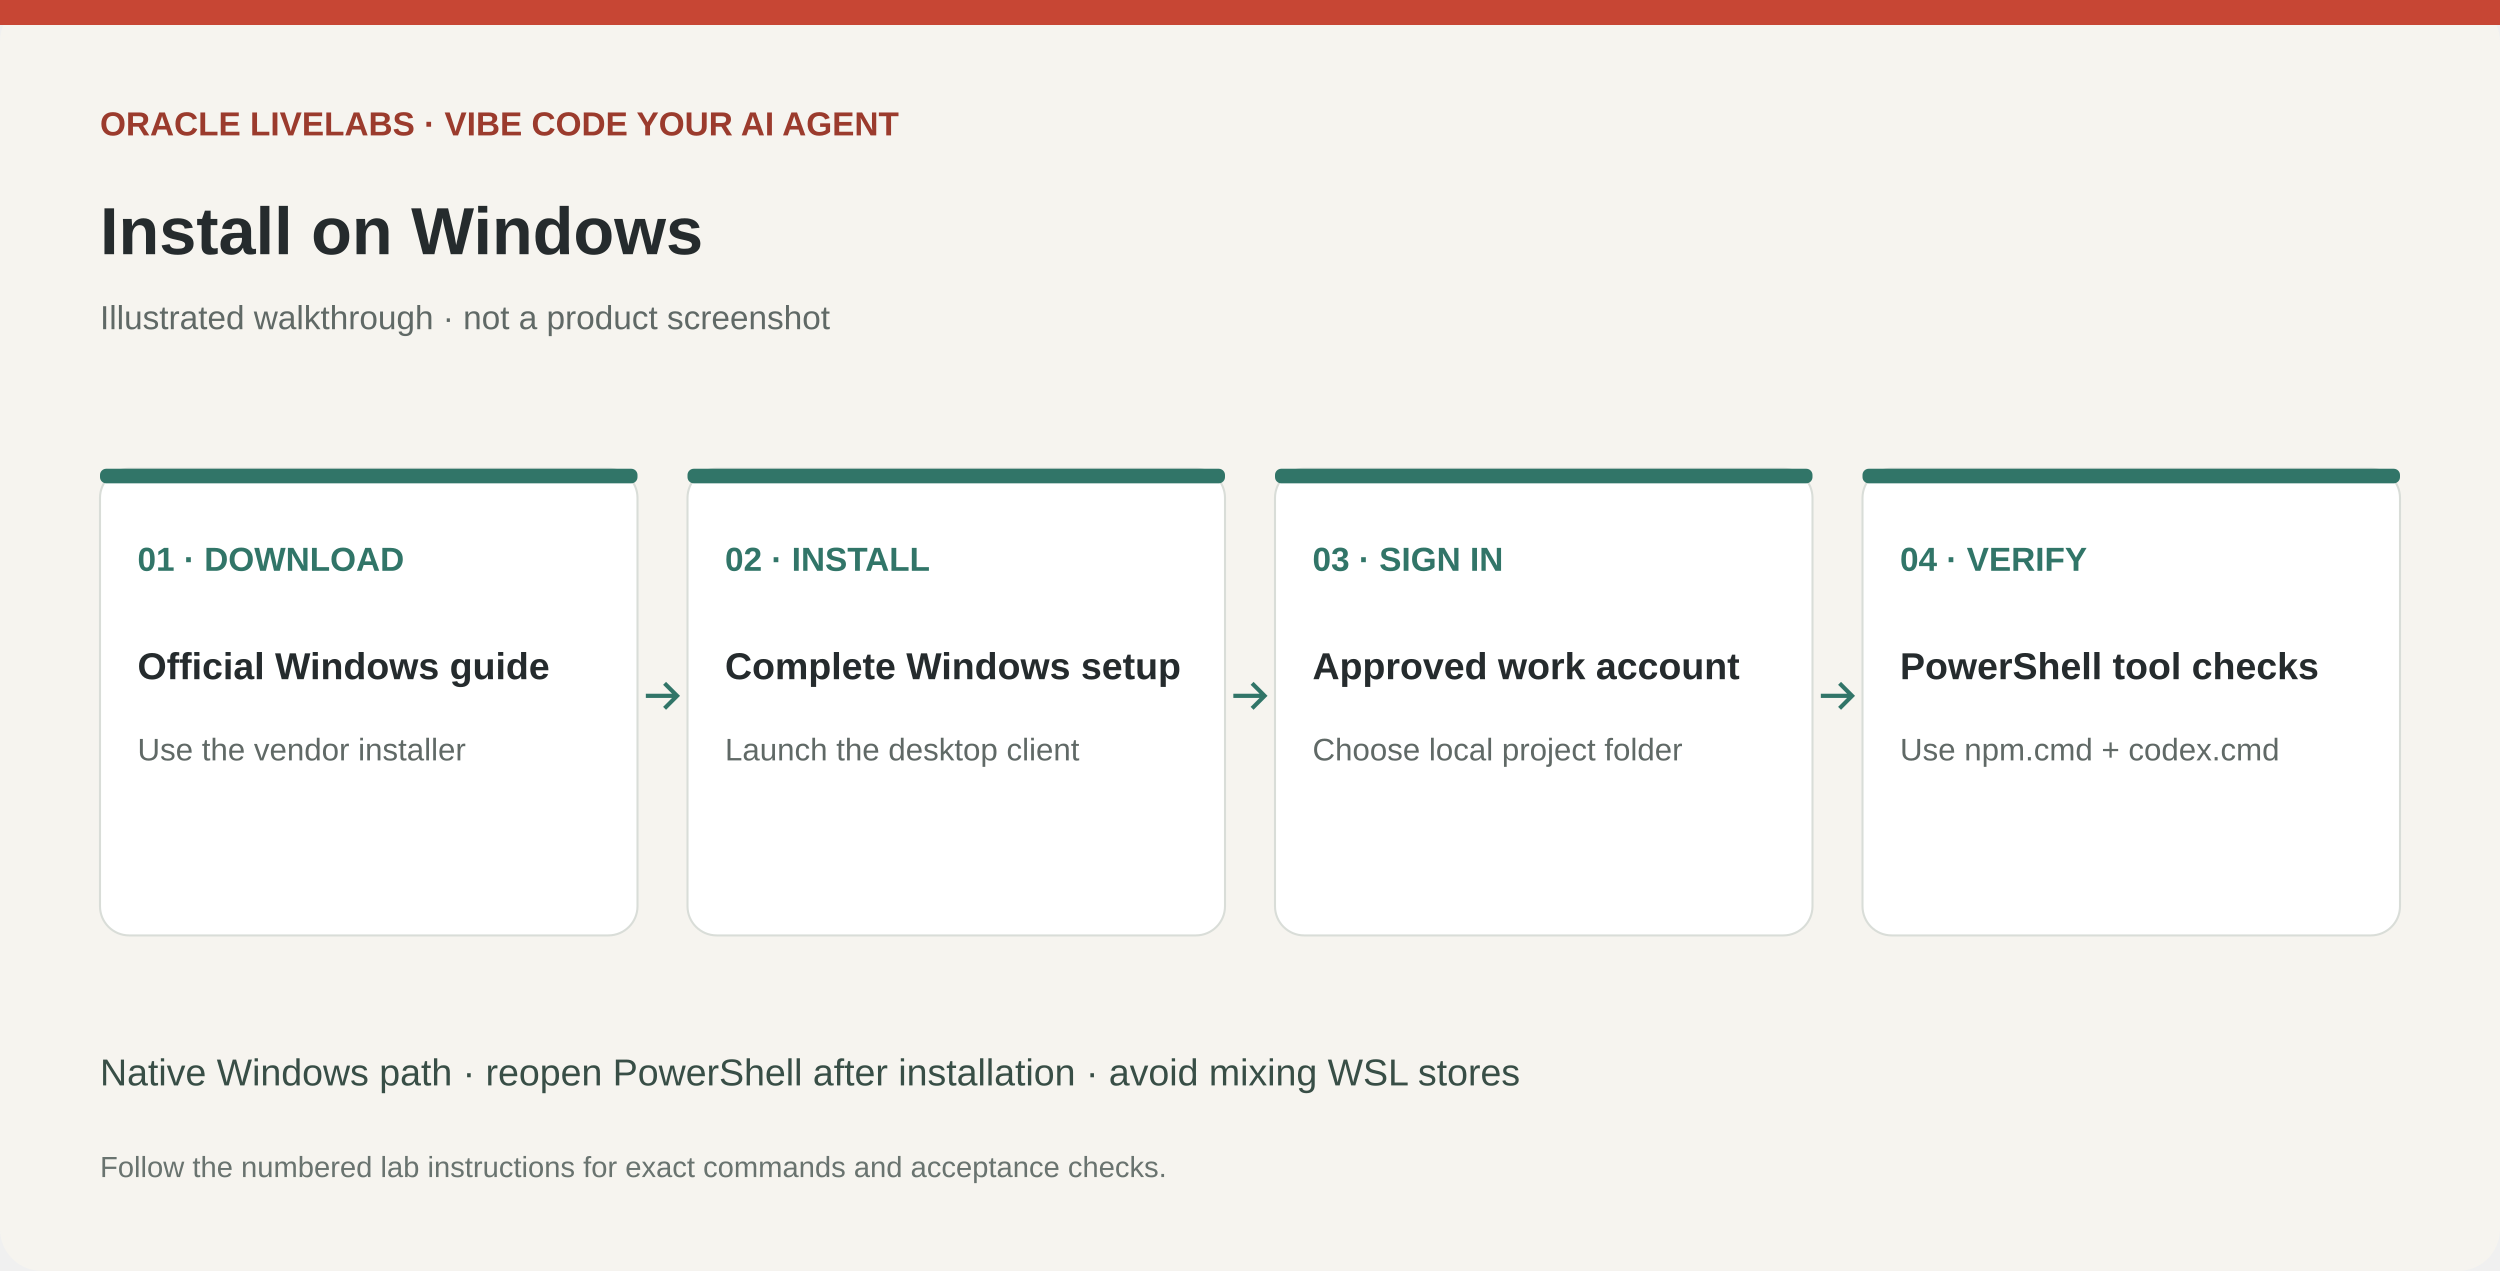
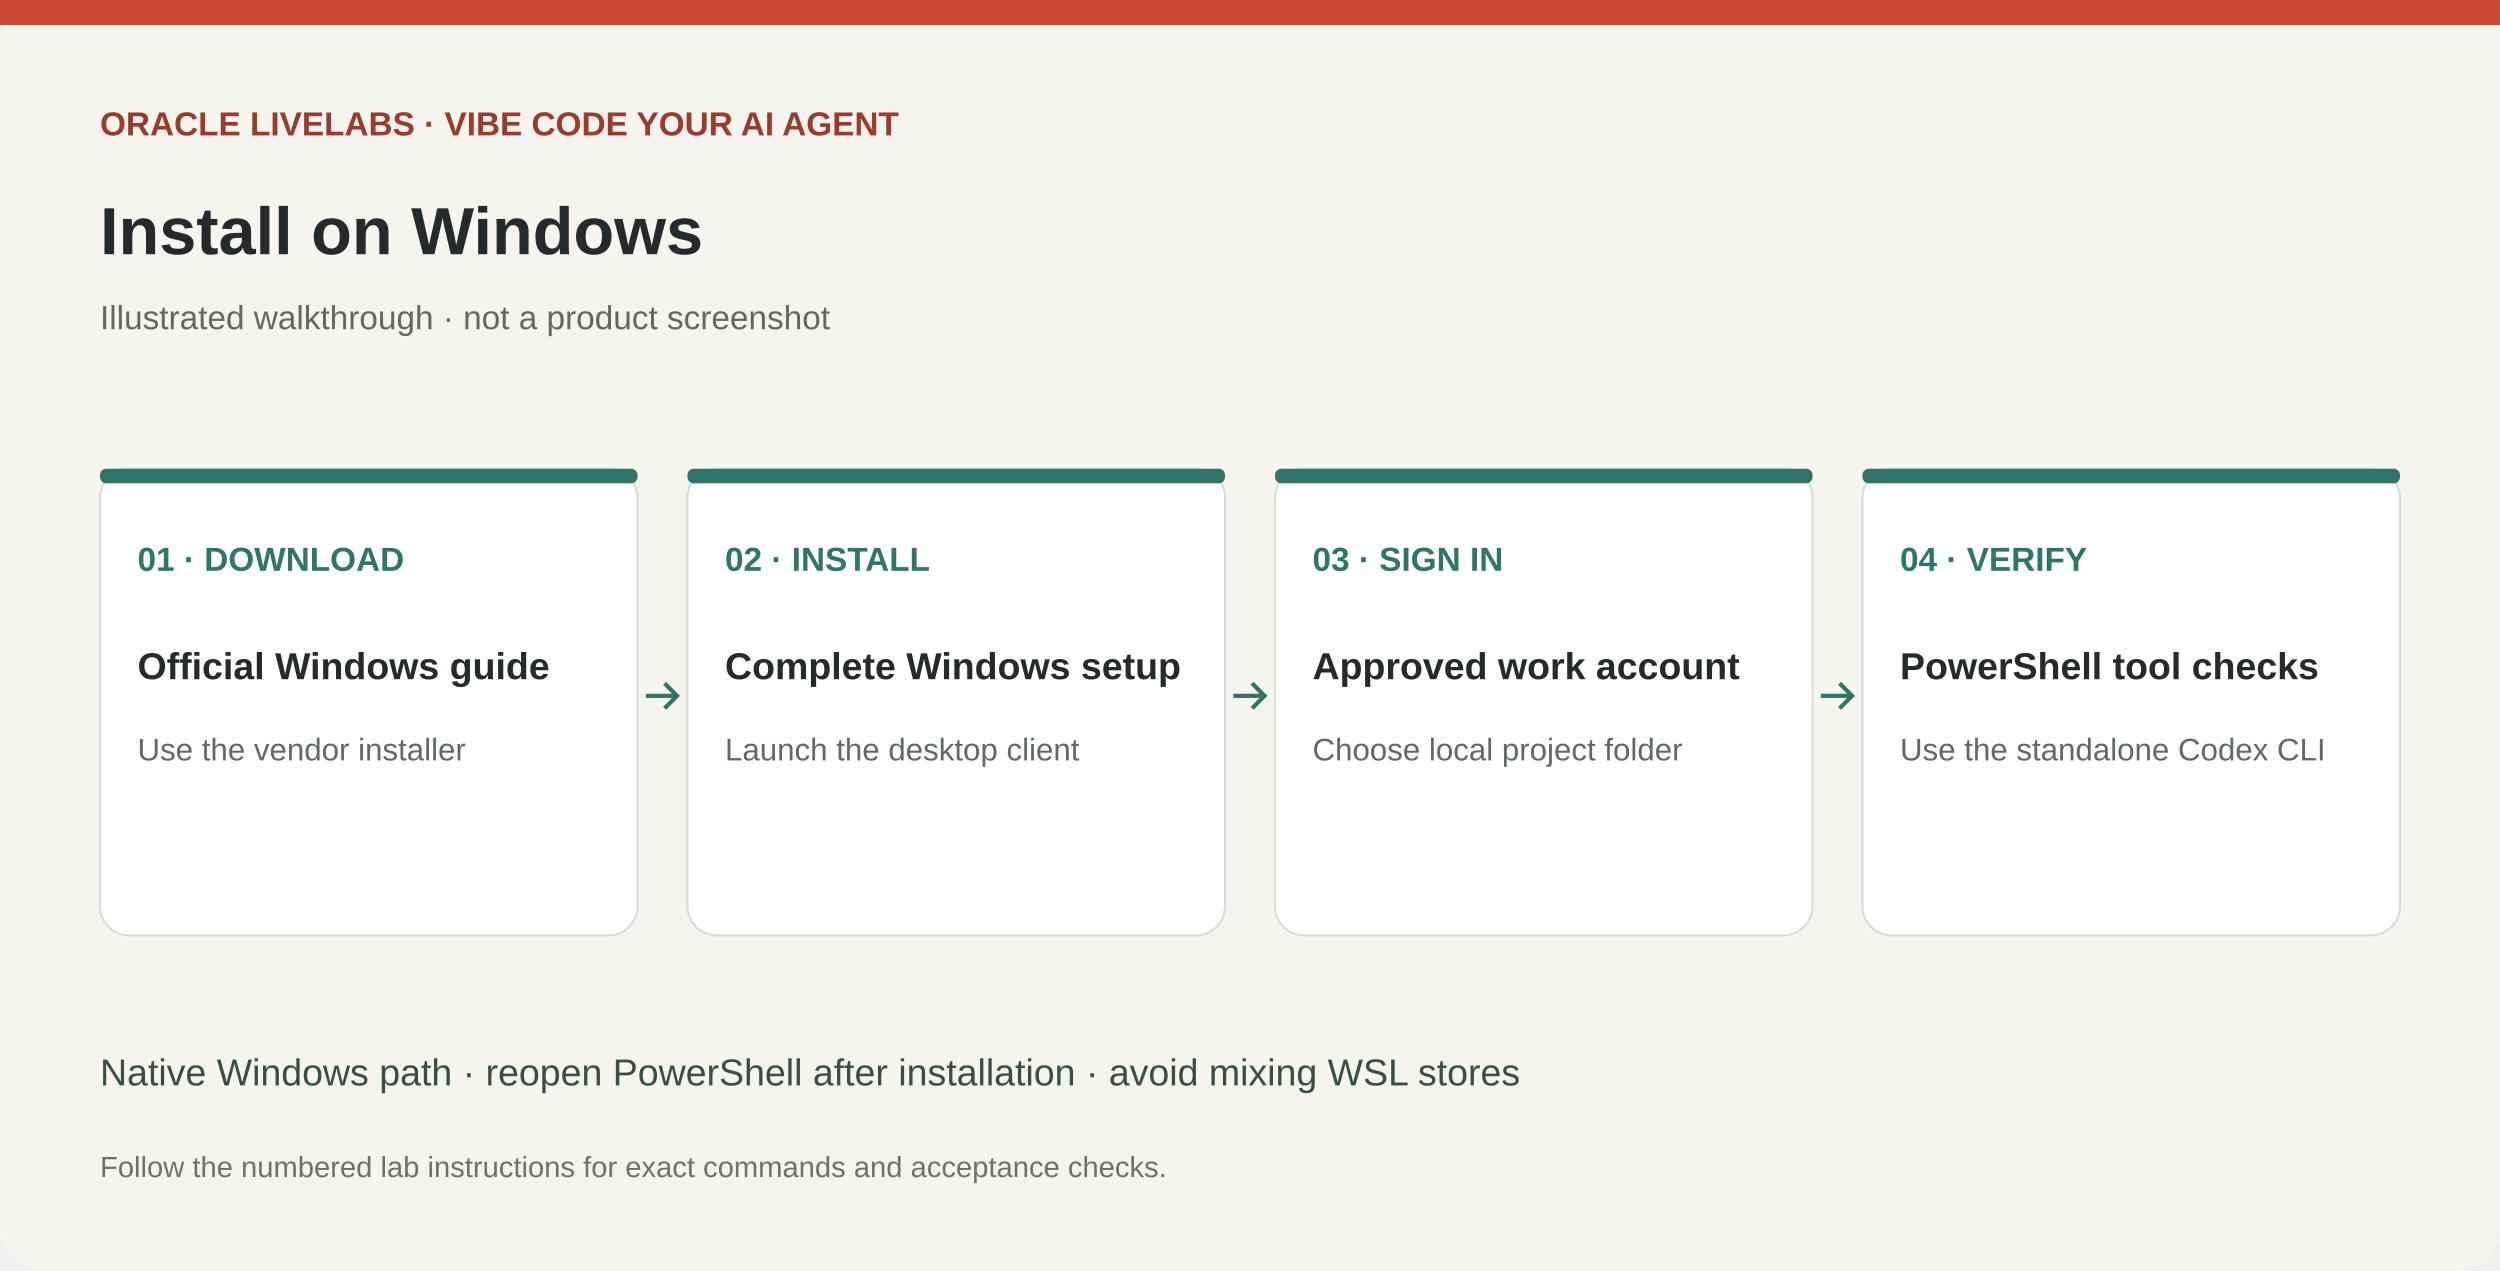
<svg xmlns="http://www.w3.org/2000/svg" width="1200" height="610" viewBox="0 0 1200 610" role="img" aria-labelledby="title desc">
  <rect width="1200" height="610" rx="20" fill="#f6f4ef" />
  <rect width="1200" height="12" fill="#c74634" />
  <g font-family="Arial, Helvetica, sans-serif">
    <text x="48" y="65" font-size="16" font-weight="bold" fill="#9b3b2d">ORACLE LIVELABS · VIBE CODE YOUR AI AGENT</text>
    <text x="48" y="122" font-size="32" font-weight="bold" fill="#252b2d">Install on Windows</text>
    <text x="48" y="158" font-size="16" fill="#606966">Illustrated walkthrough · not a product screenshot</text>
    <rect x="48" y="225" width="258" height="224" rx="14" fill="white" stroke="#d9ddd8" />
    <rect x="48" y="225" width="258" height="7" rx="3" fill="#317568" />
    <text x="66" y="274" font-size="16" font-weight="bold" fill="#317568">01 · DOWNLOAD</text>
    <text x="66" y="326" font-size="18" font-weight="bold" fill="#252b2d">Official Windows guide</text>
    <text x="66" y="365" font-size="15" fill="#606966">Use the vendor installer</text>
    <path d="M310 334h15m-6-6 6 6-6 6" fill="none" stroke="#317568" stroke-width="2" />
    <rect x="330" y="225" width="258" height="224" rx="14" fill="white" stroke="#d9ddd8" />
    <rect x="330" y="225" width="258" height="7" rx="3" fill="#317568" />
    <text x="348" y="274" font-size="16" font-weight="bold" fill="#317568">02 · INSTALL</text>
    <text x="348" y="326" font-size="18" font-weight="bold" fill="#252b2d">Complete Windows setup</text>
    <text x="348" y="365" font-size="15" fill="#606966">Launch the desktop client</text>
    <path d="M592 334h15m-6-6 6 6-6 6" fill="none" stroke="#317568" stroke-width="2" />
    <rect x="612" y="225" width="258" height="224" rx="14" fill="white" stroke="#d9ddd8" />
    <rect x="612" y="225" width="258" height="7" rx="3" fill="#317568" />
    <text x="630" y="274" font-size="16" font-weight="bold" fill="#317568">03 · SIGN IN</text>
    <text x="630" y="326" font-size="18" font-weight="bold" fill="#252b2d">Approved work account</text>
    <text x="630" y="365" font-size="15" fill="#606966">Choose local project folder</text>
    <path d="M874 334h15m-6-6 6 6-6 6" fill="none" stroke="#317568" stroke-width="2" />
    <rect x="894" y="225" width="258" height="224" rx="14" fill="white" stroke="#d9ddd8" />
    <rect x="894" y="225" width="258" height="7" rx="3" fill="#317568" />
    <text x="912" y="274" font-size="16" font-weight="bold" fill="#317568">04 · VERIFY</text>
    <text x="912" y="326" font-size="18" font-weight="bold" fill="#252b2d">PowerShell tool checks</text>
-     <text x="912" y="365" font-size="15" fill="#606966">Use npm.cmd + codex.cmd</text>
+     <text x="912" y="365" font-size="15" fill="#606966">Use the standalone Codex CLI</text>
    <text x="48" y="521" font-size="18" fill="#384e46">Native Windows path · reopen PowerShell after installation · avoid mixing WSL stores</text>
    <text x="48" y="565" font-size="14" fill="#69736f">Follow the numbered lab instructions for exact commands and acceptance checks.</text>
  </g>
</svg>
